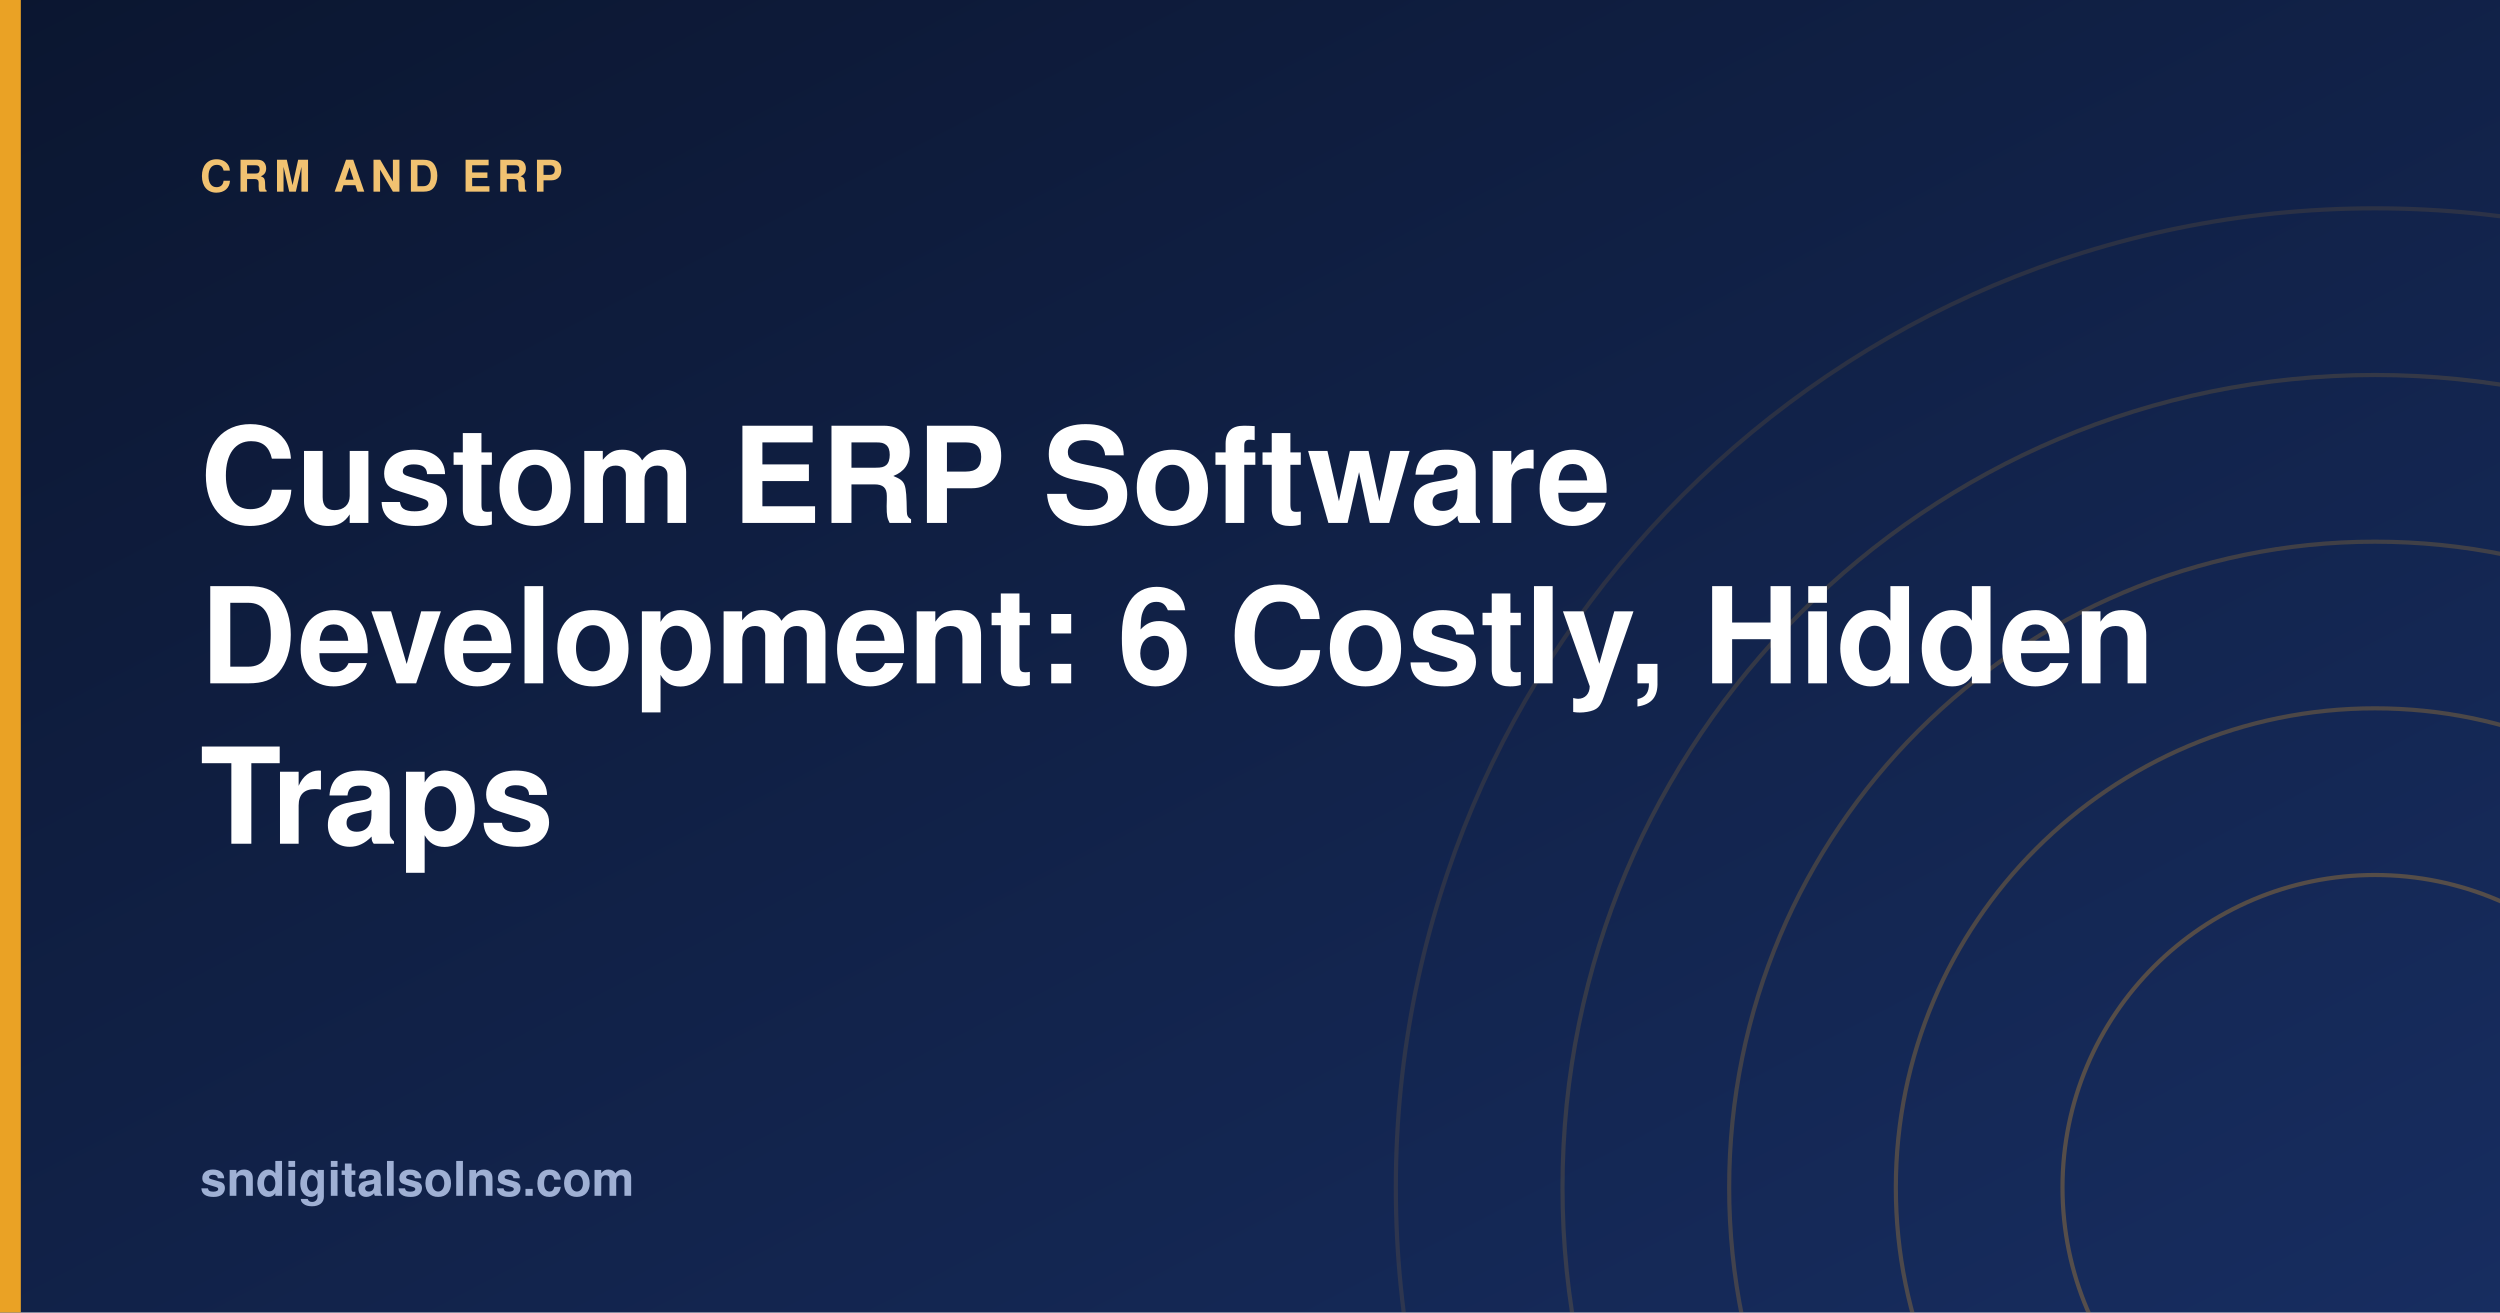
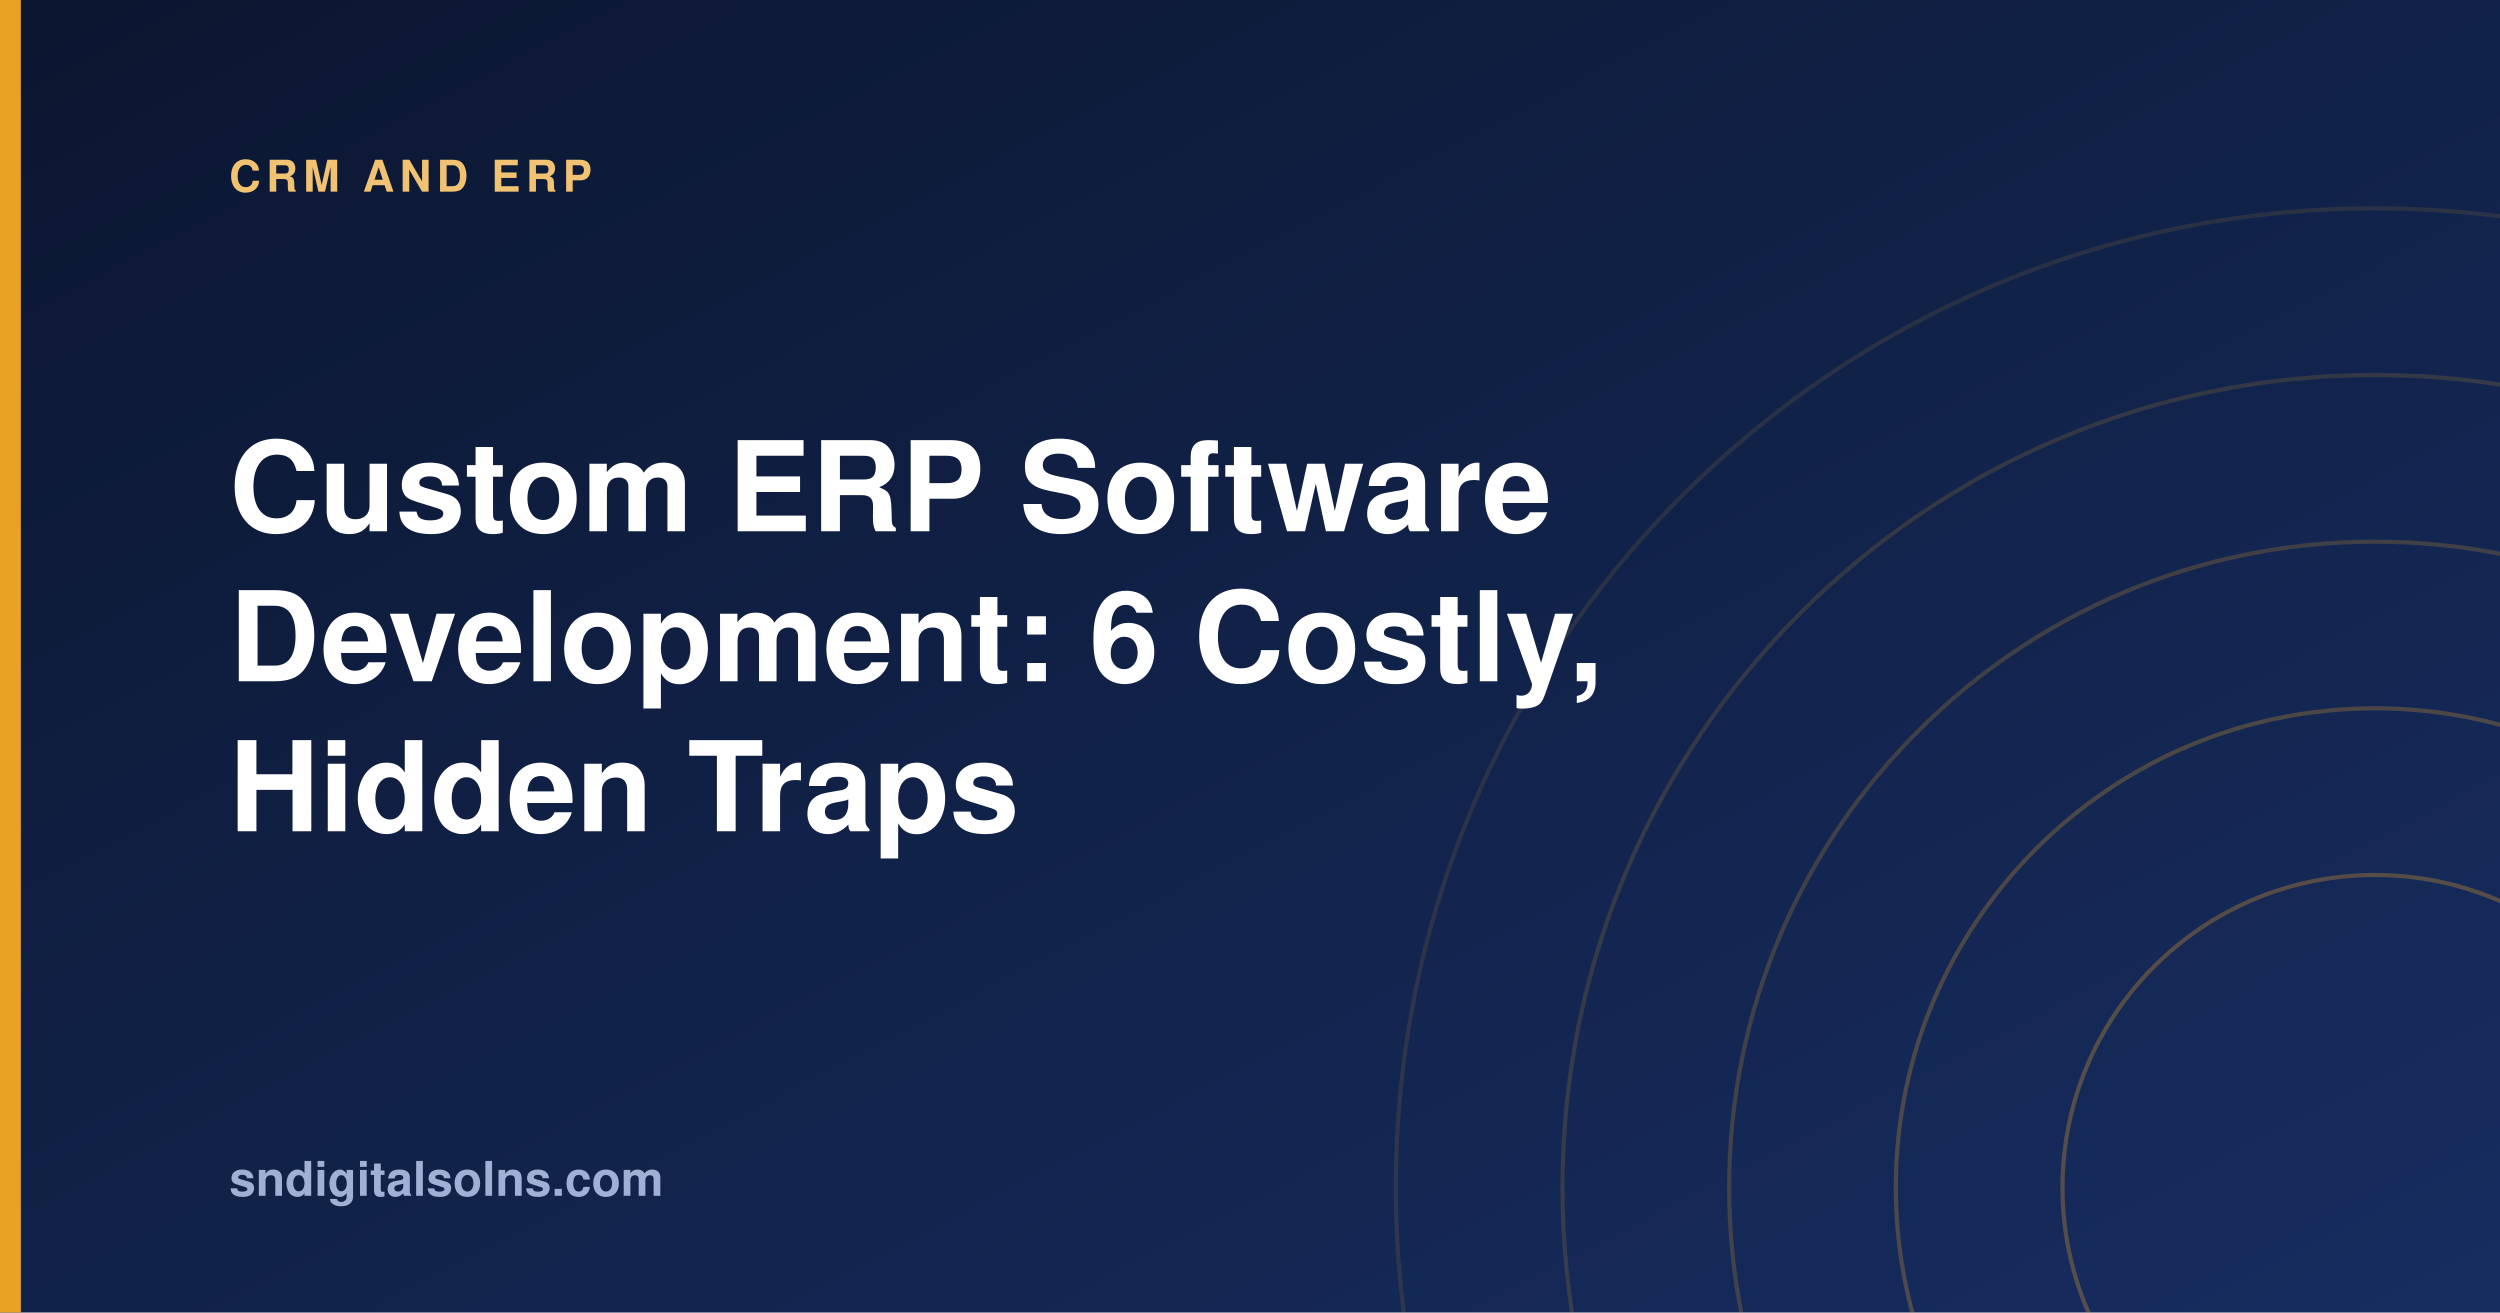
<svg xmlns="http://www.w3.org/2000/svg" width="1200" height="630" viewBox="0 0 1200 630" role="img">
  <defs>
    <linearGradient id="g" x1="0" y1="0" x2="1" y2="1">
      <stop offset="0" stop-color="#0b1630" />
      <stop offset="1" stop-color="#172d60" />
    </linearGradient>
    <clipPath id="c">
      <rect width="1200" height="630" />
    </clipPath>
  </defs>
  <rect width="1200" height="630" fill="url(#g)" />
  <g clip-path="url(#c)">
    <circle cx="1140" cy="570" r="150" fill="none" stroke="#eaa225" stroke-opacity="0.30" stroke-width="2" />
    <circle cx="1140" cy="570" r="230" fill="none" stroke="#eaa225" stroke-opacity="0.26" stroke-width="2" />
    <circle cx="1140" cy="570" r="310" fill="none" stroke="#eaa225" stroke-opacity="0.21" stroke-width="2" />
    <circle cx="1140" cy="570" r="390" fill="none" stroke="#eaa225" stroke-opacity="0.16" stroke-width="2" />
    <circle cx="1140" cy="570" r="470" fill="none" stroke="#eaa225" stroke-opacity="0.12" stroke-width="2" />
  </g>
  <rect x="0" y="0" width="10" height="630" fill="#eaa225" />
-   <text x="96" y="92" fill="#f1c271" font-family="Helvetica Neue,Helvetica,Arial,sans-serif" font-size="21" font-weight="700" letter-spacing="2.6">CRM AND ERP</text>
-   <text fill="#ffffff" font-family="Helvetica Neue,Helvetica,Arial,sans-serif" font-size="64" font-weight="800">
-     <tspan x="96" y="251">Custom ERP Software</tspan>
-     <tspan x="96" y="328">Development: 6 Costly, Hidden</tspan>
-     <tspan x="96" y="405">Traps</tspan>
+   <text x="110" y="92" fill="#f1c271" font-family="Helvetica Neue,Helvetica,Arial,sans-serif" font-size="21" font-weight="700" letter-spacing="2.6">CRM AND ERP</text>
+   <text fill="#ffffff" font-family="Helvetica Neue,Helvetica,Arial,sans-serif" font-size="60" font-weight="800">
+     <tspan x="110" y="255">Custom ERP Software</tspan>
+     <tspan x="110" y="327">Development: 6 Costly,</tspan>
+     <tspan x="110" y="399">Hidden Traps</tspan>
  </text>
-   <text x="96" y="574" fill="#9fb0d4" font-family="Helvetica Neue,Helvetica,Arial,sans-serif" font-size="23" font-weight="600">sndigitalsolns.com</text>
+   <text x="110" y="574" fill="#9fb0d4" font-family="Helvetica Neue,Helvetica,Arial,sans-serif" font-size="23" font-weight="600">sndigitalsolns.com</text>
</svg>
